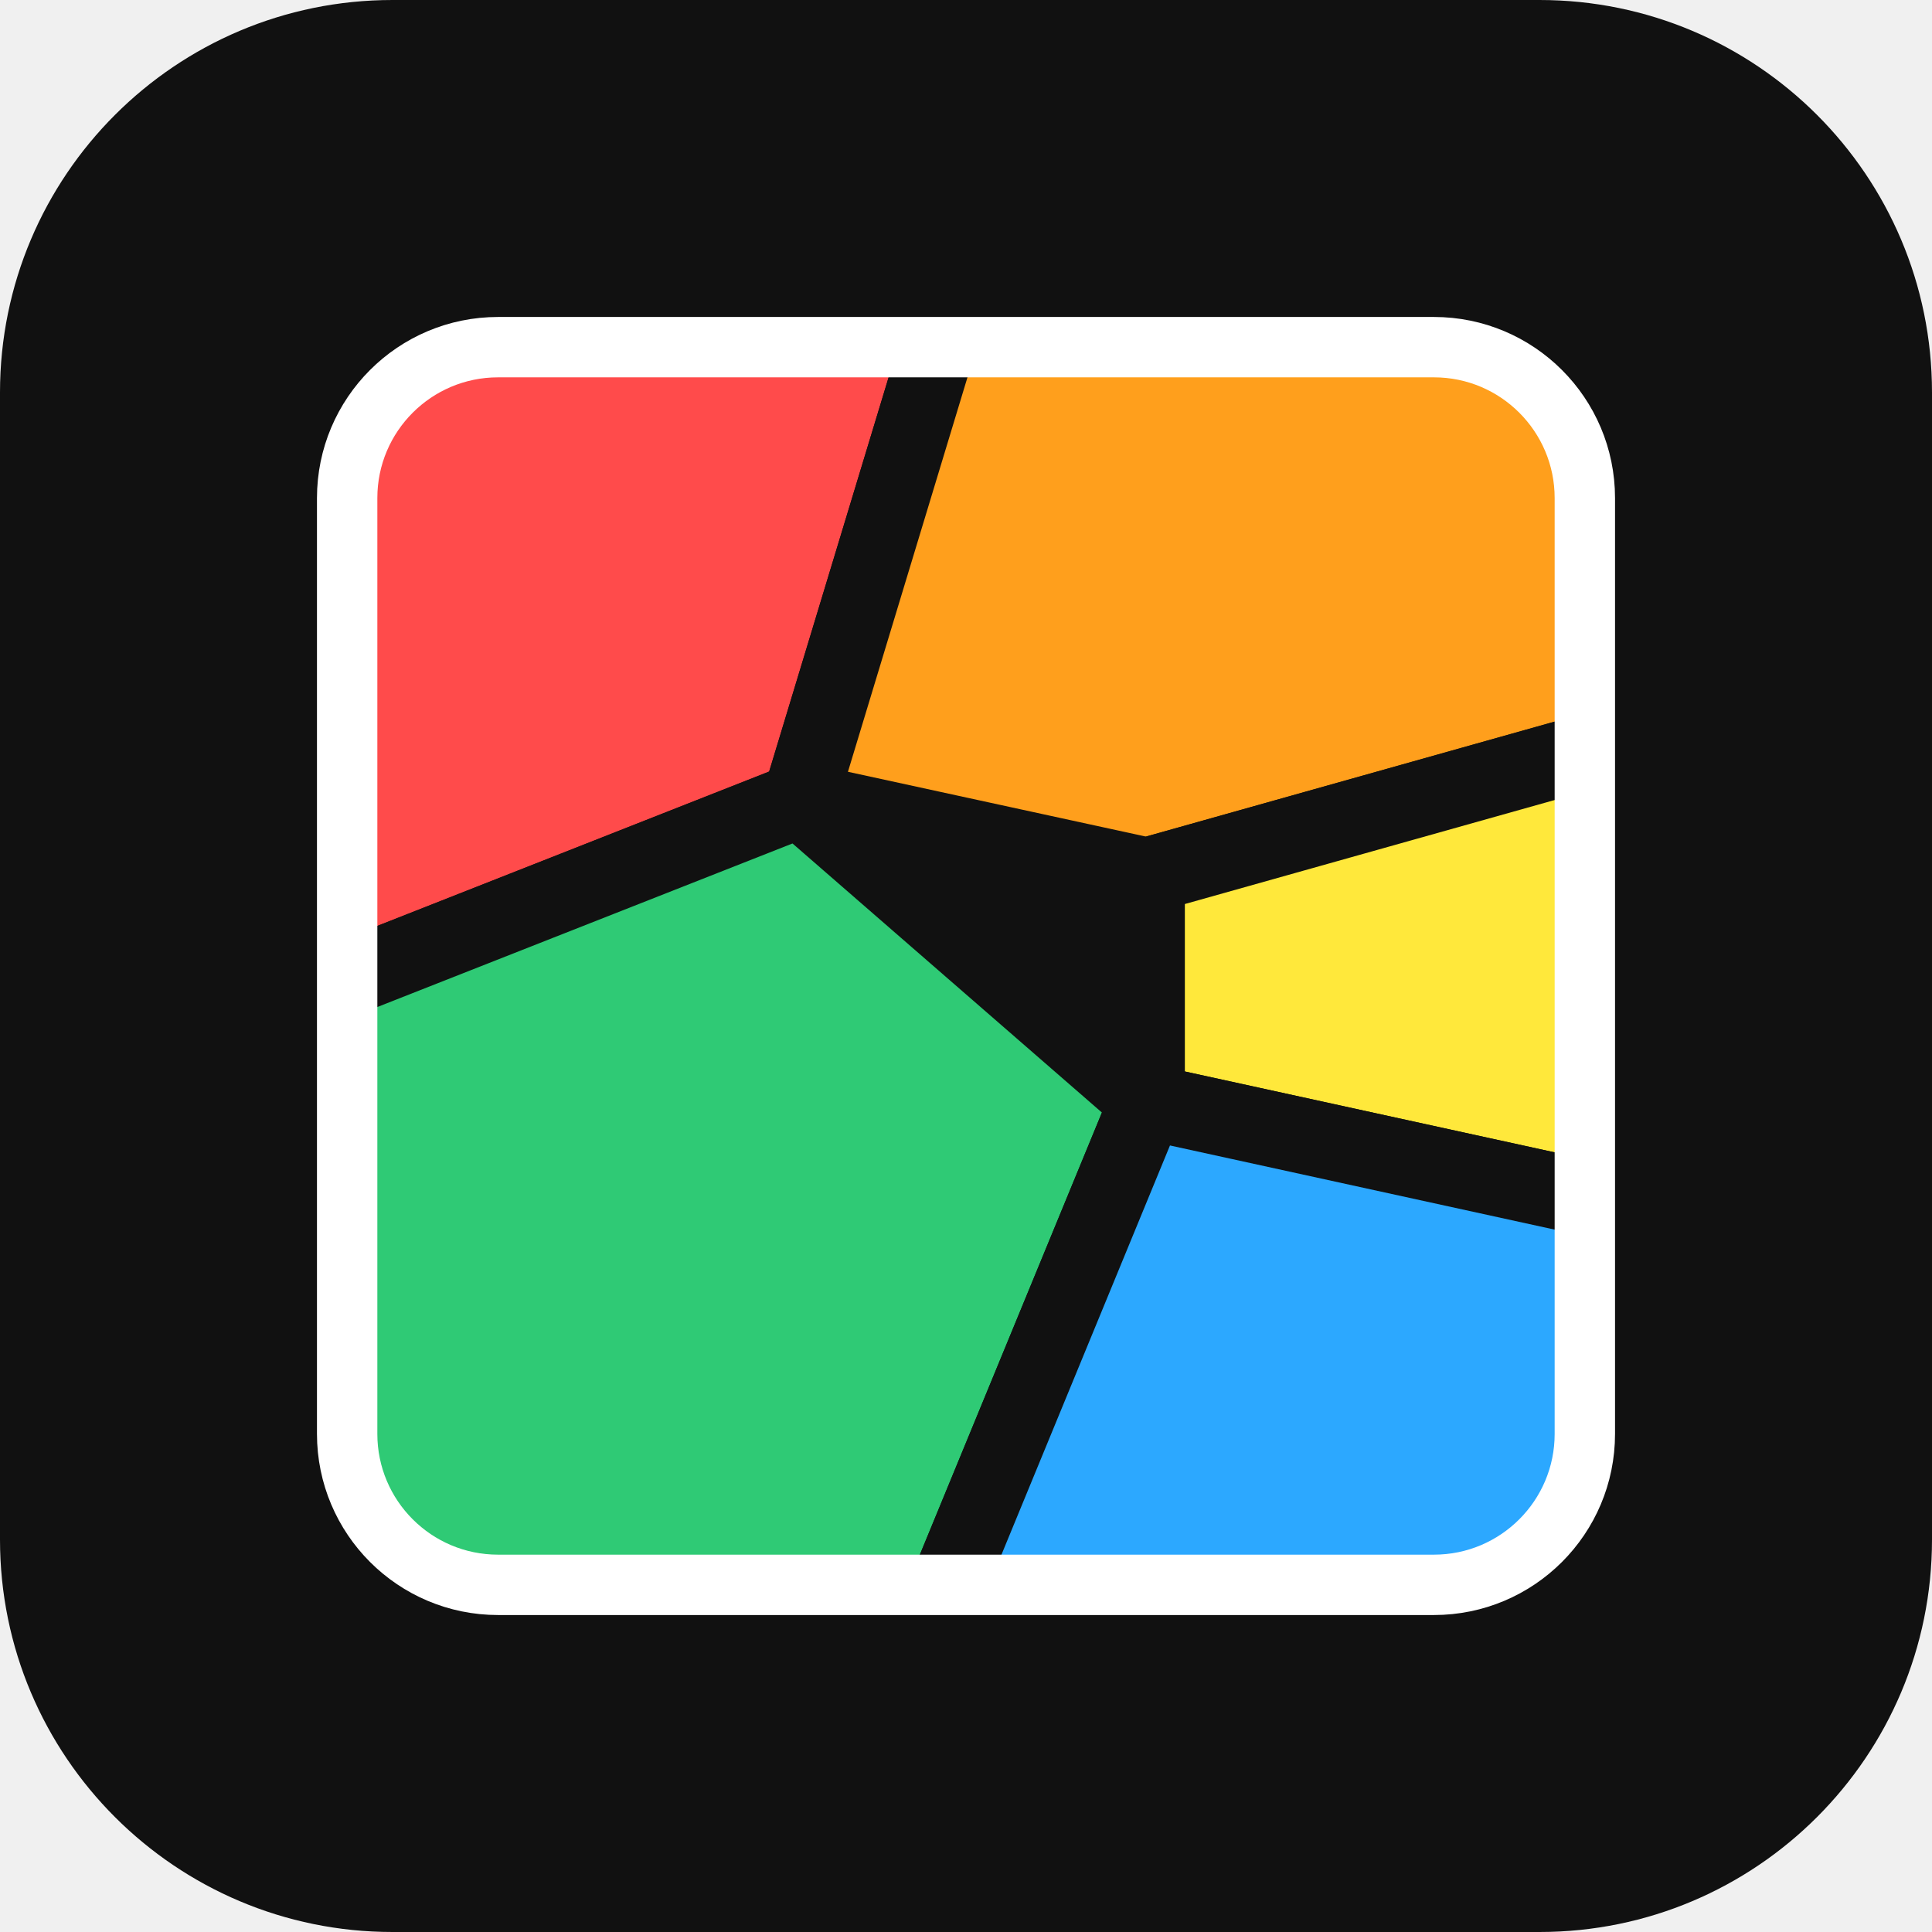
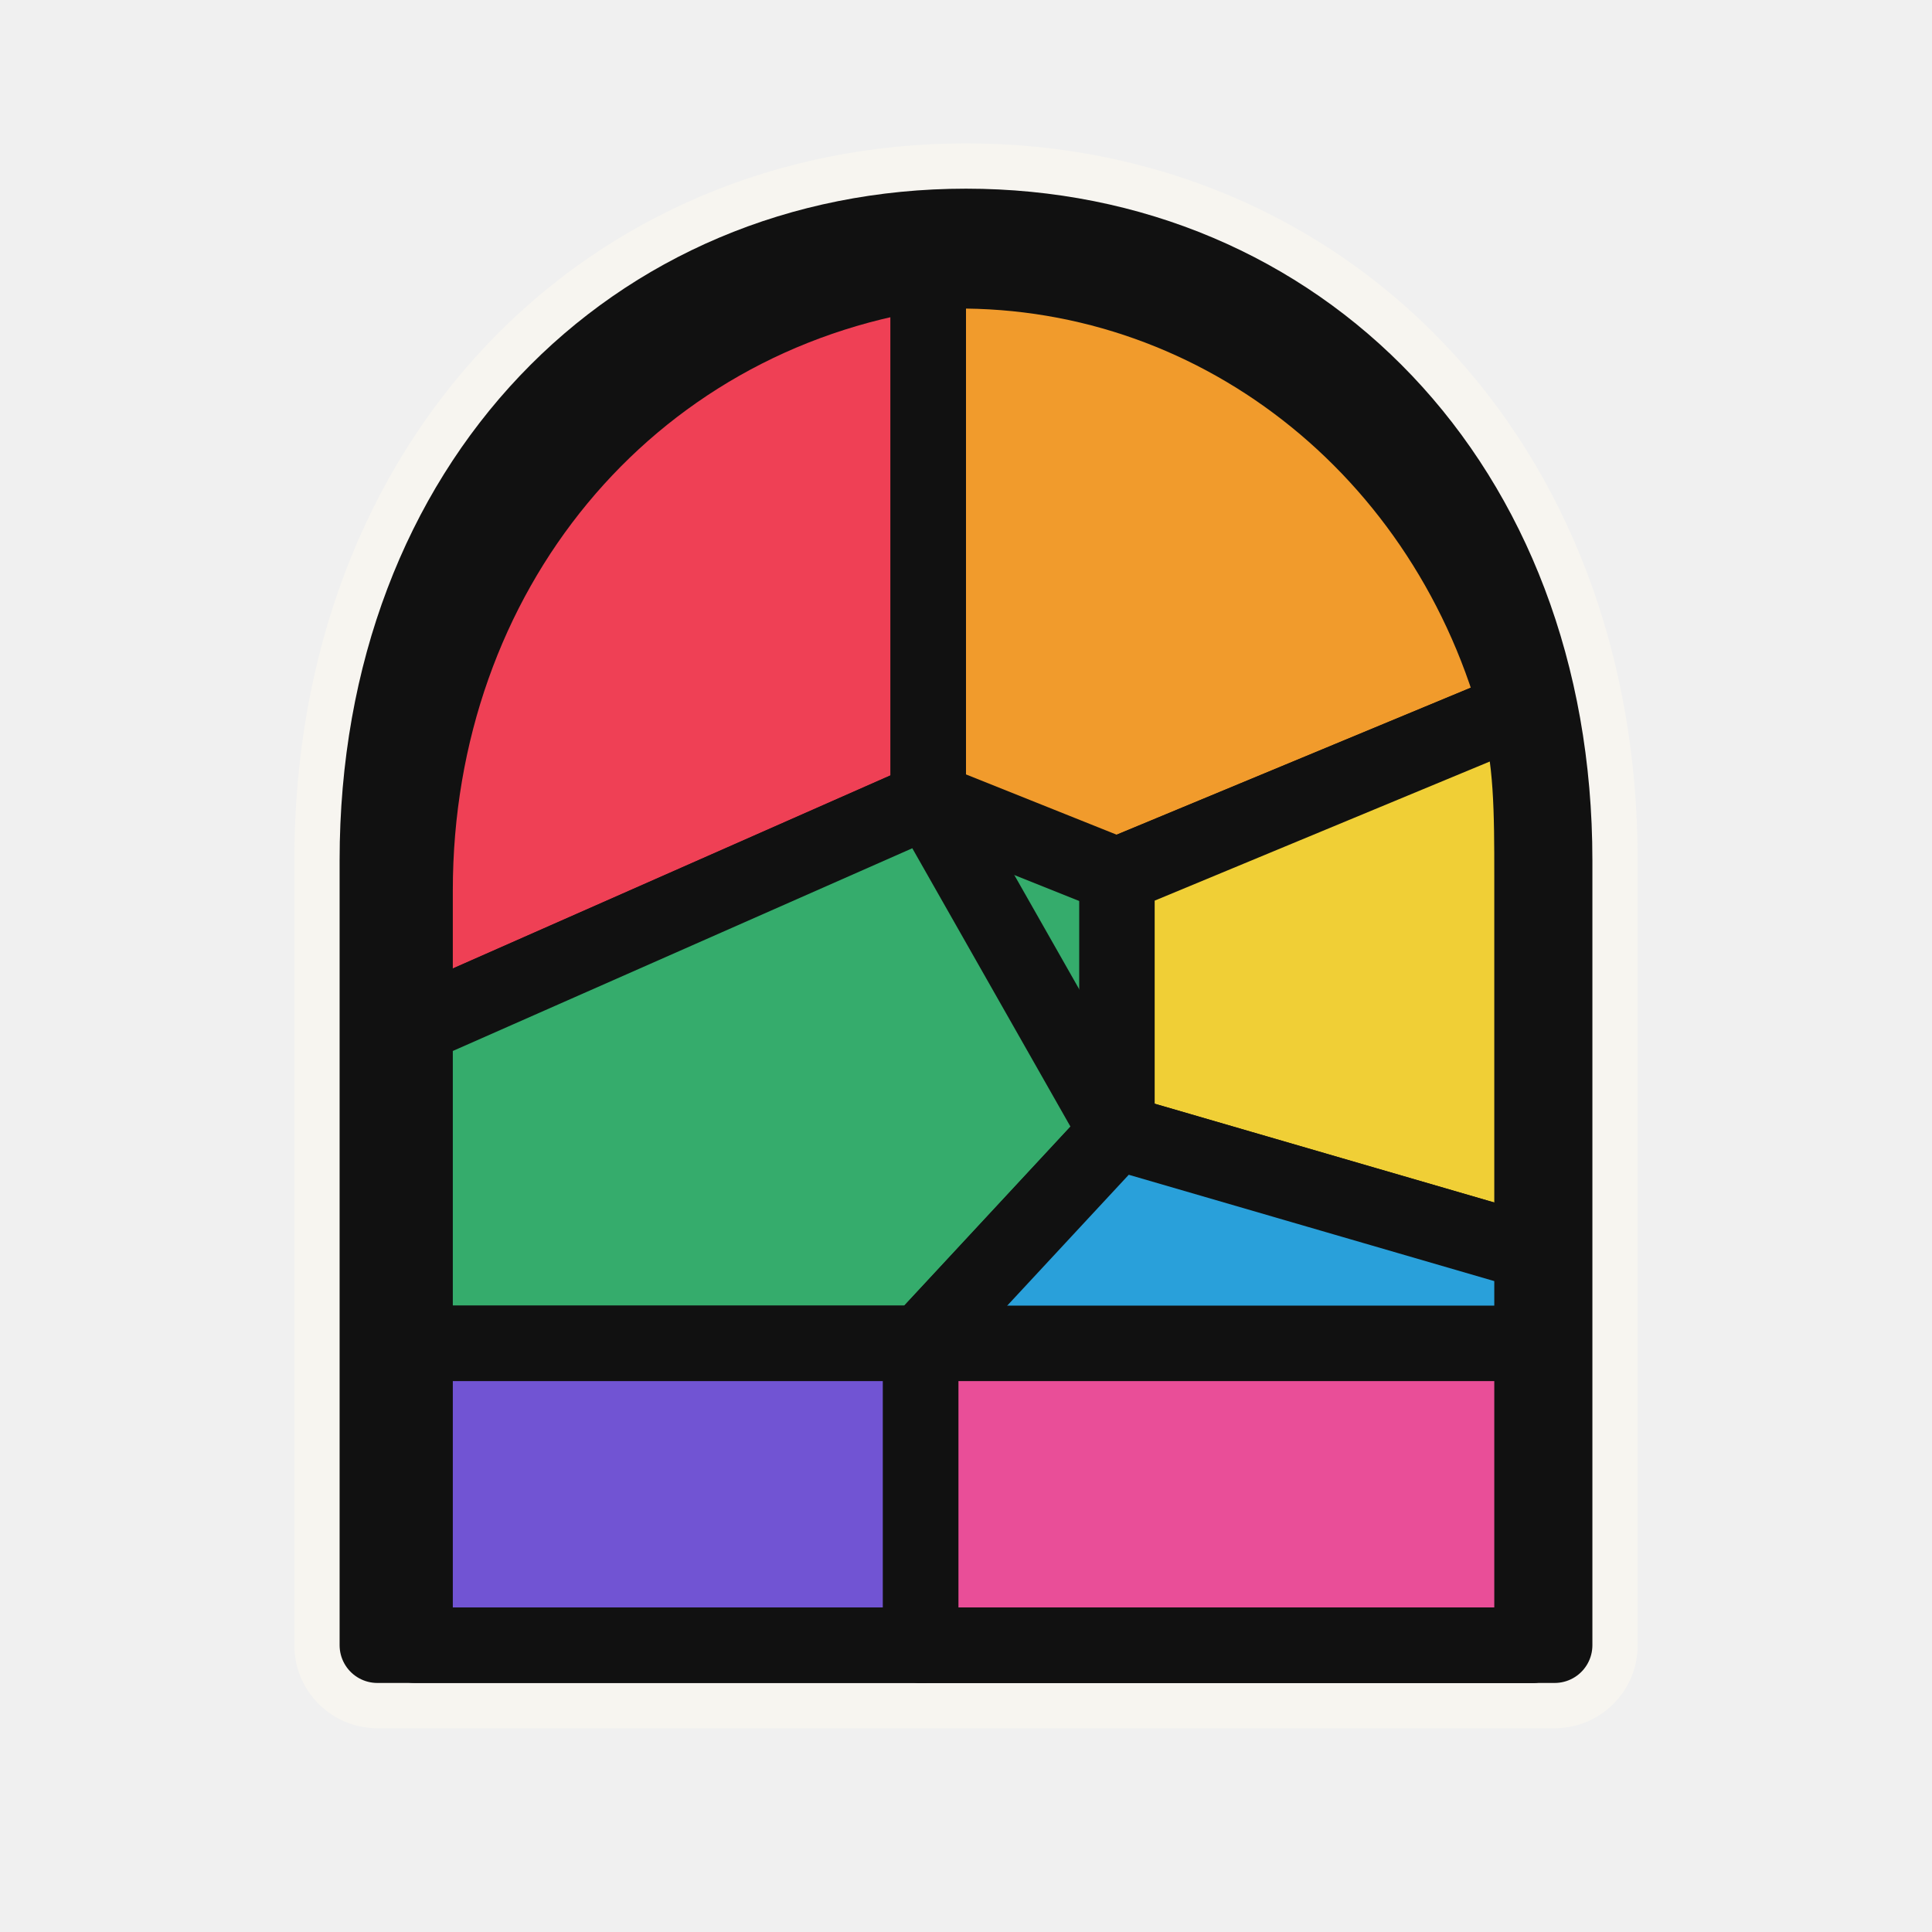
- <svg xmlns="http://www.w3.org/2000/svg" viewBox="0 0 128 128" role="img" aria-labelledby="title">
-   <defs>
-     <clipPath id="glass">
-       <rect x="23" y="23" width="82" height="82" rx="10" />
-     </clipPath>
-   </defs>
-   <rect width="128" height="128" rx="26" fill="#111111" />
-   <g clip-path="url(#glass)" stroke="#111111" stroke-width="5" stroke-linejoin="round">
-     <path d="M20 20h43L53 53 20 66z" fill="#ff4b4b" />
-     <path d="M63 20h45v29L76 58 53 53z" fill="#ff9f1c" />
-     <path d="M108 49v31L76 73V58z" fill="#ffe83b" />
-     <path d="M20 66l33-13 23 20-14 34H20z" fill="#2fca75" />
-     <path d="M76 73l32 7v27H62z" fill="#2ca8ff" />
-     <path d="M20 107h42l-16 24H20z" fill="#7c5cff" />
-     <path d="M62 107h46v24H46z" fill="#ef4fa6" />
+ <svg xmlns="http://www.w3.org/2000/svg" viewBox="0 0 128 128" role="img" aria-labelledby="title description">
+   <path d="M25 109V57c0-25 17-42 39-42s39 17 39 42v52Z" fill="#35ac6c" stroke="#f7f5f0" stroke-width="11" stroke-linejoin="round" />
+   <g stroke="#111111" stroke-width="5" stroke-linejoin="round">
+     <path d="M27.5 59c0-21 14-38 34-41v35L27.5 68Z" fill="#ef4055" />
+     <path d="M61.5 18c18-1 34 11 39 29L74 58 61.5 53Z" fill="#f19b2c" />
+     <path d="M100.5 47c1 3 1 7 1 11v25L74 75V58Z" fill="#f0cf36" />
+     <path d="M27.5 68 61.5 53 74 75 61 89H27.5Z" fill="#35ac6c" />
+     <path d="m74 75 27.5 8v26H61l0-20Z" fill="#29a0da" />
+     <path d="M27.5 89H61v20H27.5Z" fill="#7154d3" />
+     <path d="M61 89h40.5v20H61Z" fill="#e94e98" />
  </g>
-   <rect x="23" y="23" width="82" height="82" rx="10" fill="none" stroke="#ffffff" stroke-width="4" />
+   <path d="M25 109V57c0-25 17-42 39-42s39 17 39 42v52Z" fill="none" stroke="#111111" stroke-width="5" stroke-linejoin="round" />
</svg>
